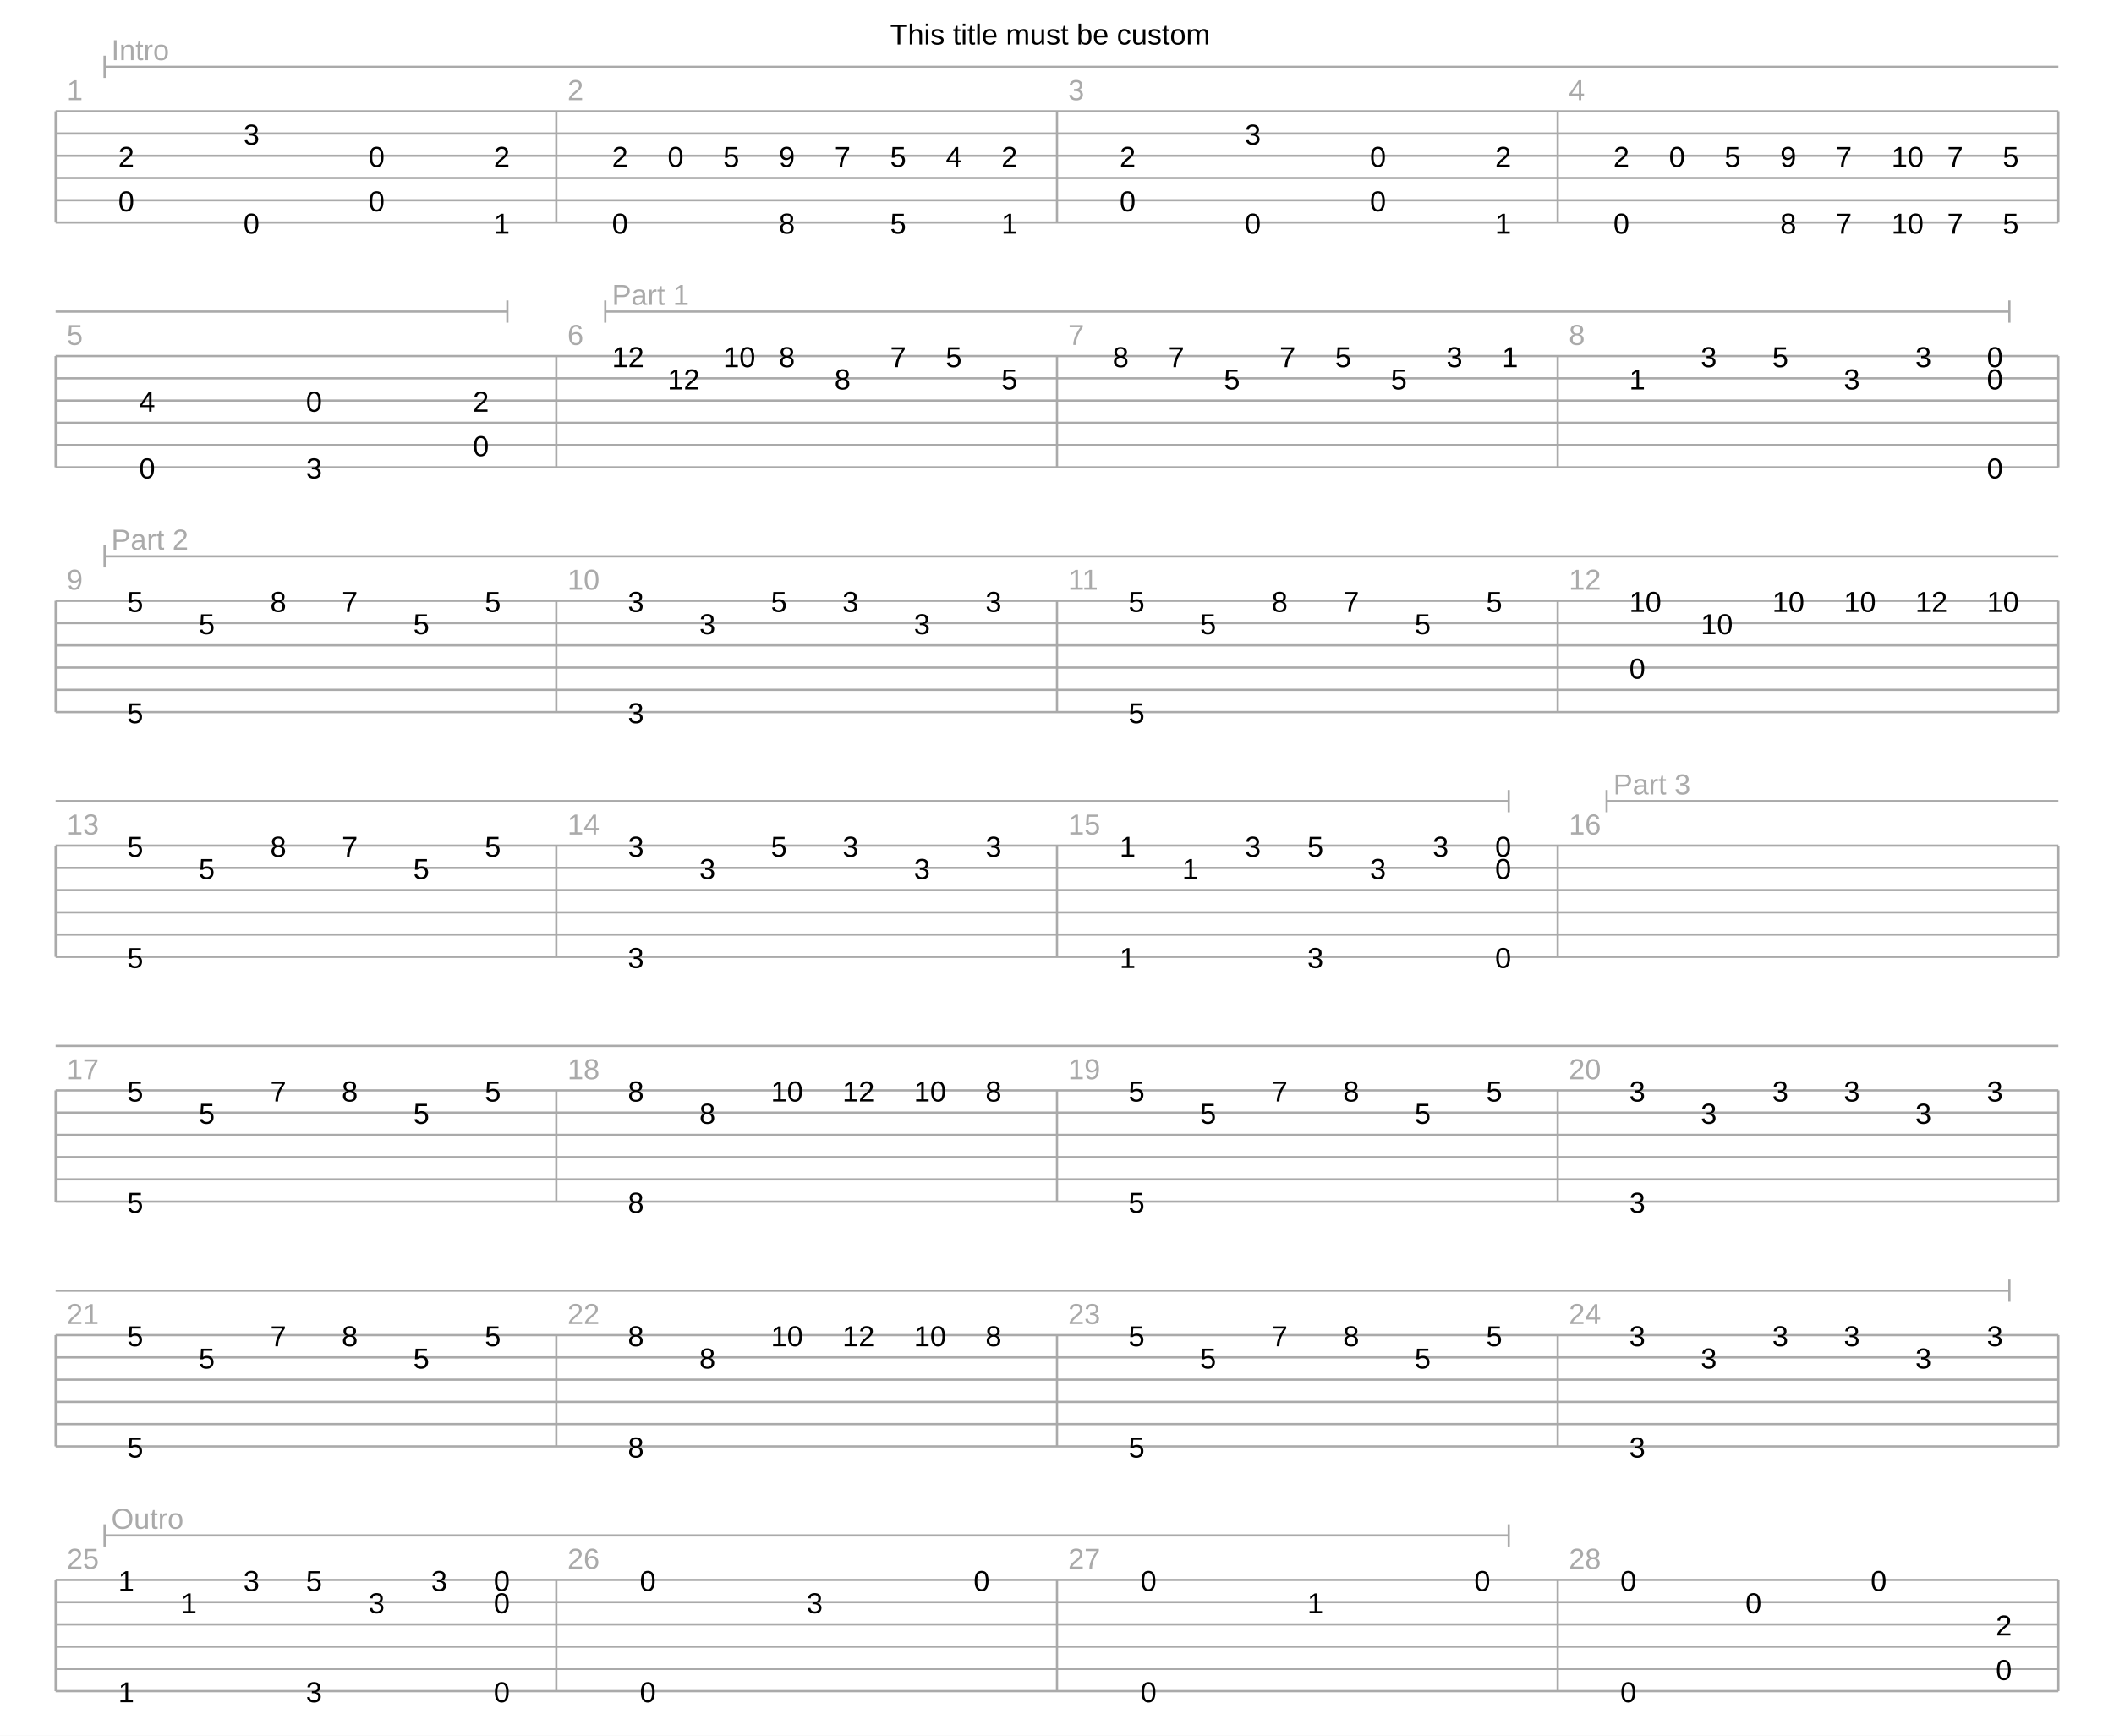
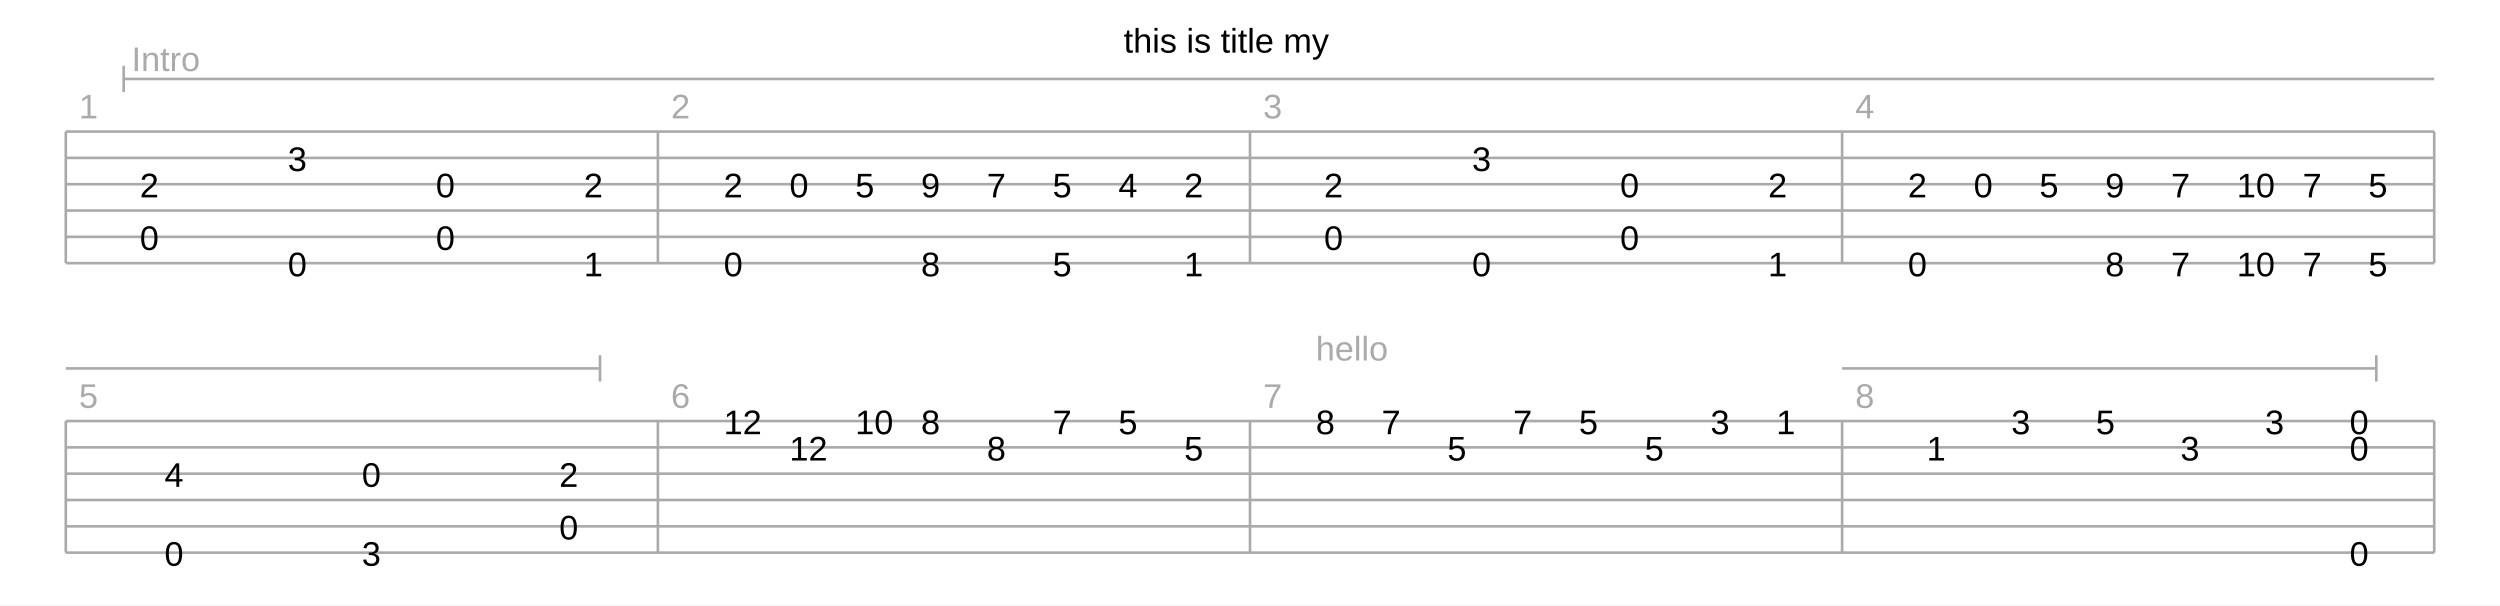
- <svg xmlns="http://www.w3.org/2000/svg" baseProfile="full" height="780" version="1.1" width="950">
+ <svg xmlns="http://www.w3.org/2000/svg" baseProfile="full" height="230" version="1.1" width="950">
  <defs />
  <rect fill="white" height="100%" width="100%" x="0" y="0" />
  <line stroke="rgb(170,170,170)" x1="25" x2="925" y1="50" y2="50" />
  <line stroke="rgb(170,170,170)" x1="25" x2="925" y1="60" y2="60" />
  <line stroke="rgb(170,170,170)" x1="25" x2="925" y1="70" y2="70" />
  <line stroke="rgb(170,170,170)" x1="25" x2="925" y1="80" y2="80" />
  <line stroke="rgb(170,170,170)" x1="25" x2="925" y1="90" y2="90" />
  <line stroke="rgb(170,170,170)" x1="25" x2="925" y1="100" y2="100" />
  <line stroke="rgb(170,170,170)" x1="25" x2="25" y1="50" y2="100" />
  <line stroke="rgb(170,170,170)" x1="250" x2="250" y1="50" y2="100" />
  <line stroke="rgb(170,170,170)" x1="475" x2="475" y1="50" y2="100" />
  <line stroke="rgb(170,170,170)" x1="700" x2="700" y1="50" y2="100" />
  <line stroke="rgb(170,170,170)" x1="925" x2="925" y1="50" y2="100" />
  <line stroke="rgb(170,170,170)" x1="25" x2="925" y1="160" y2="160" />
  <line stroke="rgb(170,170,170)" x1="25" x2="925" y1="170" y2="170" />
  <line stroke="rgb(170,170,170)" x1="25" x2="925" y1="180" y2="180" />
  <line stroke="rgb(170,170,170)" x1="25" x2="925" y1="190" y2="190" />
  <line stroke="rgb(170,170,170)" x1="25" x2="925" y1="200" y2="200" />
  <line stroke="rgb(170,170,170)" x1="25" x2="925" y1="210" y2="210" />
  <line stroke="rgb(170,170,170)" x1="25" x2="25" y1="160" y2="210" />
  <line stroke="rgb(170,170,170)" x1="250" x2="250" y1="160" y2="210" />
  <line stroke="rgb(170,170,170)" x1="475" x2="475" y1="160" y2="210" />
  <line stroke="rgb(170,170,170)" x1="700" x2="700" y1="160" y2="210" />
  <line stroke="rgb(170,170,170)" x1="925" x2="925" y1="160" y2="210" />
-   <line stroke="rgb(170,170,170)" x1="25" x2="925" y1="270" y2="270" />
-   <line stroke="rgb(170,170,170)" x1="25" x2="925" y1="280" y2="280" />
-   <line stroke="rgb(170,170,170)" x1="25" x2="925" y1="290" y2="290" />
-   <line stroke="rgb(170,170,170)" x1="25" x2="925" y1="300" y2="300" />
-   <line stroke="rgb(170,170,170)" x1="25" x2="925" y1="310" y2="310" />
-   <line stroke="rgb(170,170,170)" x1="25" x2="925" y1="320" y2="320" />
-   <line stroke="rgb(170,170,170)" x1="25" x2="25" y1="270" y2="320" />
-   <line stroke="rgb(170,170,170)" x1="250" x2="250" y1="270" y2="320" />
-   <line stroke="rgb(170,170,170)" x1="475" x2="475" y1="270" y2="320" />
-   <line stroke="rgb(170,170,170)" x1="700" x2="700" y1="270" y2="320" />
-   <line stroke="rgb(170,170,170)" x1="925" x2="925" y1="270" y2="320" />
-   <line stroke="rgb(170,170,170)" x1="25" x2="925" y1="380" y2="380" />
-   <line stroke="rgb(170,170,170)" x1="25" x2="925" y1="390" y2="390" />
-   <line stroke="rgb(170,170,170)" x1="25" x2="925" y1="400" y2="400" />
-   <line stroke="rgb(170,170,170)" x1="25" x2="925" y1="410" y2="410" />
-   <line stroke="rgb(170,170,170)" x1="25" x2="925" y1="420" y2="420" />
-   <line stroke="rgb(170,170,170)" x1="25" x2="925" y1="430" y2="430" />
-   <line stroke="rgb(170,170,170)" x1="25" x2="25" y1="380" y2="430" />
-   <line stroke="rgb(170,170,170)" x1="250" x2="250" y1="380" y2="430" />
-   <line stroke="rgb(170,170,170)" x1="475" x2="475" y1="380" y2="430" />
-   <line stroke="rgb(170,170,170)" x1="700" x2="700" y1="380" y2="430" />
-   <line stroke="rgb(170,170,170)" x1="925" x2="925" y1="380" y2="430" />
-   <line stroke="rgb(170,170,170)" x1="25" x2="925" y1="490" y2="490" />
-   <line stroke="rgb(170,170,170)" x1="25" x2="925" y1="500" y2="500" />
-   <line stroke="rgb(170,170,170)" x1="25" x2="925" y1="510" y2="510" />
-   <line stroke="rgb(170,170,170)" x1="25" x2="925" y1="520" y2="520" />
-   <line stroke="rgb(170,170,170)" x1="25" x2="925" y1="530" y2="530" />
-   <line stroke="rgb(170,170,170)" x1="25" x2="925" y1="540" y2="540" />
-   <line stroke="rgb(170,170,170)" x1="25" x2="25" y1="490" y2="540" />
-   <line stroke="rgb(170,170,170)" x1="250" x2="250" y1="490" y2="540" />
-   <line stroke="rgb(170,170,170)" x1="475" x2="475" y1="490" y2="540" />
-   <line stroke="rgb(170,170,170)" x1="700" x2="700" y1="490" y2="540" />
-   <line stroke="rgb(170,170,170)" x1="925" x2="925" y1="490" y2="540" />
-   <line stroke="rgb(170,170,170)" x1="25" x2="925" y1="600" y2="600" />
-   <line stroke="rgb(170,170,170)" x1="25" x2="925" y1="610" y2="610" />
-   <line stroke="rgb(170,170,170)" x1="25" x2="925" y1="620" y2="620" />
-   <line stroke="rgb(170,170,170)" x1="25" x2="925" y1="630" y2="630" />
-   <line stroke="rgb(170,170,170)" x1="25" x2="925" y1="640" y2="640" />
-   <line stroke="rgb(170,170,170)" x1="25" x2="925" y1="650" y2="650" />
-   <line stroke="rgb(170,170,170)" x1="25" x2="25" y1="600" y2="650" />
-   <line stroke="rgb(170,170,170)" x1="250" x2="250" y1="600" y2="650" />
-   <line stroke="rgb(170,170,170)" x1="475" x2="475" y1="600" y2="650" />
-   <line stroke="rgb(170,170,170)" x1="700" x2="700" y1="600" y2="650" />
-   <line stroke="rgb(170,170,170)" x1="925" x2="925" y1="600" y2="650" />
-   <line stroke="rgb(170,170,170)" x1="25" x2="925" y1="710" y2="710" />
-   <line stroke="rgb(170,170,170)" x1="25" x2="925" y1="720" y2="720" />
-   <line stroke="rgb(170,170,170)" x1="25" x2="925" y1="730" y2="730" />
-   <line stroke="rgb(170,170,170)" x1="25" x2="925" y1="740" y2="740" />
-   <line stroke="rgb(170,170,170)" x1="25" x2="925" y1="750" y2="750" />
-   <line stroke="rgb(170,170,170)" x1="25" x2="925" y1="760" y2="760" />
-   <line stroke="rgb(170,170,170)" x1="25" x2="25" y1="710" y2="760" />
-   <line stroke="rgb(170,170,170)" x1="250" x2="250" y1="710" y2="760" />
-   <line stroke="rgb(170,170,170)" x1="475" x2="475" y1="710" y2="760" />
-   <line stroke="rgb(170,170,170)" x1="700" x2="700" y1="710" y2="760" />
-   <line stroke="rgb(170,170,170)" x1="925" x2="925" y1="710" y2="760" />
  <text fill="rgb(170,170,170)" style="font-size:13px; font-family:Arial" x="30" y="45">1</text>
  <text fill="rgb(170,170,170)" style="font-size:13px; font-family:Arial" x="255" y="45">2</text>
  <text fill="rgb(170,170,170)" style="font-size:13px; font-family:Arial" x="480" y="45">3</text>
  <text fill="rgb(170,170,170)" style="font-size:13px; font-family:Arial" x="705" y="45">4</text>
  <text fill="rgb(170,170,170)" style="font-size:13px; font-family:Arial" x="30" y="155">5</text>
  <text fill="rgb(170,170,170)" style="font-size:13px; font-family:Arial" x="255" y="155">6</text>
  <text fill="rgb(170,170,170)" style="font-size:13px; font-family:Arial" x="480" y="155">7</text>
  <text fill="rgb(170,170,170)" style="font-size:13px; font-family:Arial" x="705" y="155">8</text>
-   <text fill="rgb(170,170,170)" style="font-size:13px; font-family:Arial" x="30" y="265">9</text>
-   <text fill="rgb(170,170,170)" style="font-size:13px; font-family:Arial" x="255" y="265">10</text>
-   <text fill="rgb(170,170,170)" style="font-size:13px; font-family:Arial" x="480" y="265">11</text>
-   <text fill="rgb(170,170,170)" style="font-size:13px; font-family:Arial" x="705" y="265">12</text>
-   <text fill="rgb(170,170,170)" style="font-size:13px; font-family:Arial" x="30" y="375">13</text>
-   <text fill="rgb(170,170,170)" style="font-size:13px; font-family:Arial" x="255" y="375">14</text>
-   <text fill="rgb(170,170,170)" style="font-size:13px; font-family:Arial" x="480" y="375">15</text>
-   <text fill="rgb(170,170,170)" style="font-size:13px; font-family:Arial" x="705" y="375">16</text>
-   <text fill="rgb(170,170,170)" style="font-size:13px; font-family:Arial" x="30" y="485">17</text>
-   <text fill="rgb(170,170,170)" style="font-size:13px; font-family:Arial" x="255" y="485">18</text>
-   <text fill="rgb(170,170,170)" style="font-size:13px; font-family:Arial" x="480" y="485">19</text>
-   <text fill="rgb(170,170,170)" style="font-size:13px; font-family:Arial" x="705" y="485">20</text>
-   <text fill="rgb(170,170,170)" style="font-size:13px; font-family:Arial" x="30" y="595">21</text>
-   <text fill="rgb(170,170,170)" style="font-size:13px; font-family:Arial" x="255" y="595">22</text>
-   <text fill="rgb(170,170,170)" style="font-size:13px; font-family:Arial" x="480" y="595">23</text>
-   <text fill="rgb(170,170,170)" style="font-size:13px; font-family:Arial" x="705" y="595">24</text>
-   <text fill="rgb(170,170,170)" style="font-size:13px; font-family:Arial" x="30" y="705">25</text>
-   <text fill="rgb(170,170,170)" style="font-size:13px; font-family:Arial" x="255" y="705">26</text>
-   <text fill="rgb(170,170,170)" style="font-size:13px; font-family:Arial" x="480" y="705">27</text>
-   <text fill="rgb(170,170,170)" style="font-size:13px; font-family:Arial" x="705" y="705">28</text>
  <text fill="black" style="font-size:13px; font-family:Arial" x="53.125" y="95">0</text>
  <text fill="black" style="font-size:13px; font-family:Arial" x="53.125" y="75">2</text>
  <text fill="black" style="font-size:13px; font-family:Arial" x="109.375" y="65">3</text>
  <text fill="black" style="font-size:13px; font-family:Arial" x="109.375" y="105">0</text>
  <text fill="black" style="font-size:13px; font-family:Arial" x="165.625" y="75">0</text>
  <text fill="black" style="font-size:13px; font-family:Arial" x="165.625" y="95">0</text>
  <text fill="black" style="font-size:13px; font-family:Arial" x="221.875" y="75">2</text>
  <text fill="black" style="font-size:13px; font-family:Arial" x="221.875" y="105">1</text>
  <text fill="black" style="font-size:13px; font-family:Arial" x="275.0" y="75">2</text>
  <text fill="black" style="font-size:13px; font-family:Arial" x="275.0" y="105">0</text>
  <text fill="black" style="font-size:13px; font-family:Arial" x="300.0" y="75">0</text>
  <text fill="black" style="font-size:13px; font-family:Arial" x="325.0" y="75">5</text>
  <text fill="black" style="font-size:13px; font-family:Arial" x="350.0" y="75">9</text>
  <text fill="black" style="font-size:13px; font-family:Arial" x="350.0" y="105">8</text>
  <text fill="black" style="font-size:13px; font-family:Arial" x="375.0" y="75">7</text>
  <text fill="black" style="font-size:13px; font-family:Arial" x="400.0" y="75">5</text>
  <text fill="black" style="font-size:13px; font-family:Arial" x="400.0" y="105">5</text>
  <text fill="black" style="font-size:13px; font-family:Arial" x="425.0" y="75">4</text>
  <text fill="black" style="font-size:13px; font-family:Arial" x="450.0" y="75">2</text>
  <text fill="black" style="font-size:13px; font-family:Arial" x="450.0" y="105">1</text>
  <text fill="black" style="font-size:13px; font-family:Arial" x="503.125" y="95">0</text>
  <text fill="black" style="font-size:13px; font-family:Arial" x="503.125" y="75">2</text>
  <text fill="black" style="font-size:13px; font-family:Arial" x="559.375" y="65">3</text>
  <text fill="black" style="font-size:13px; font-family:Arial" x="559.375" y="105">0</text>
  <text fill="black" style="font-size:13px; font-family:Arial" x="615.625" y="75">0</text>
  <text fill="black" style="font-size:13px; font-family:Arial" x="615.625" y="95">0</text>
  <text fill="black" style="font-size:13px; font-family:Arial" x="671.875" y="75">2</text>
  <text fill="black" style="font-size:13px; font-family:Arial" x="671.875" y="105">1</text>
  <text fill="black" style="font-size:13px; font-family:Arial" x="725.0" y="75">2</text>
  <text fill="black" style="font-size:13px; font-family:Arial" x="725.0" y="105">0</text>
  <text fill="black" style="font-size:13px; font-family:Arial" x="750.0" y="75">0</text>
  <text fill="black" style="font-size:13px; font-family:Arial" x="775.0" y="75">5</text>
  <text fill="black" style="font-size:13px; font-family:Arial" x="800.0" y="75">9</text>
  <text fill="black" style="font-size:13px; font-family:Arial" x="800.0" y="105">8</text>
  <text fill="black" style="font-size:13px; font-family:Arial" x="825.0" y="75">7</text>
  <text fill="black" style="font-size:13px; font-family:Arial" x="825.0" y="105">7</text>
  <text fill="black" style="font-size:13px; font-family:Arial" x="850.0" y="75">10</text>
  <text fill="black" style="font-size:13px; font-family:Arial" x="850.0" y="105">10</text>
  <text fill="black" style="font-size:13px; font-family:Arial" x="875.0" y="75">7</text>
  <text fill="black" style="font-size:13px; font-family:Arial" x="875.0" y="105">7</text>
  <text fill="black" style="font-size:13px; font-family:Arial" x="900.0" y="75">5</text>
  <text fill="black" style="font-size:13px; font-family:Arial" x="900.0" y="105">5</text>
  <text fill="black" style="font-size:13px; font-family:Arial" x="62.5" y="185">4</text>
  <text fill="black" style="font-size:13px; font-family:Arial" x="62.5" y="215">0</text>
  <text fill="black" style="font-size:13px; font-family:Arial" x="137.5" y="185">0</text>
  <text fill="black" style="font-size:13px; font-family:Arial" x="137.5" y="215">3</text>
  <text fill="black" style="font-size:13px; font-family:Arial" x="212.5" y="185">2</text>
  <text fill="black" style="font-size:13px; font-family:Arial" x="212.5" y="205">0</text>
  <text fill="black" style="font-size:13px; font-family:Arial" x="275.0" y="165">12</text>
  <text fill="black" style="font-size:13px; font-family:Arial" x="300.0" y="175">12</text>
  <text fill="black" style="font-size:13px; font-family:Arial" x="325.0" y="165">10</text>
  <text fill="black" style="font-size:13px; font-family:Arial" x="350.0" y="165">8</text>
  <text fill="black" style="font-size:13px; font-family:Arial" x="375.0" y="175">8</text>
  <text fill="black" style="font-size:13px; font-family:Arial" x="400.0" y="165">7</text>
  <text fill="black" style="font-size:13px; font-family:Arial" x="425.0" y="165">5</text>
  <text fill="black" style="font-size:13px; font-family:Arial" x="450.0" y="175">5</text>
  <text fill="black" style="font-size:13px; font-family:Arial" x="500.0" y="165">8</text>
  <text fill="black" style="font-size:13px; font-family:Arial" x="525.0" y="165">7</text>
  <text fill="black" style="font-size:13px; font-family:Arial" x="550.0" y="175">5</text>
  <text fill="black" style="font-size:13px; font-family:Arial" x="575.0" y="165">7</text>
  <text fill="black" style="font-size:13px; font-family:Arial" x="600.0" y="165">5</text>
  <text fill="black" style="font-size:13px; font-family:Arial" x="625.0" y="175">5</text>
  <text fill="black" style="font-size:13px; font-family:Arial" x="650.0" y="165">3</text>
  <text fill="black" style="font-size:13px; font-family:Arial" x="675.0" y="165">1</text>
  <text fill="black" style="font-size:13px; font-family:Arial" x="732.143" y="175">1</text>
  <text fill="black" style="font-size:13px; font-family:Arial" x="764.286" y="165">3</text>
  <text fill="black" style="font-size:13px; font-family:Arial" x="796.429" y="165">5</text>
  <text fill="black" style="font-size:13px; font-family:Arial" x="828.571" y="175">3</text>
  <text fill="black" style="font-size:13px; font-family:Arial" x="860.714" y="165">3</text>
  <text fill="black" style="font-size:13px; font-family:Arial" x="892.857" y="165">0</text>
  <text fill="black" style="font-size:13px; font-family:Arial" x="892.857" y="175">0</text>
  <text fill="black" style="font-size:13px; font-family:Arial" x="892.857" y="215">0</text>
-   <text fill="black" style="font-size:13px; font-family:Arial" x="57.143" y="275">5</text>
-   <text fill="black" style="font-size:13px; font-family:Arial" x="57.143" y="325">5</text>
-   <text fill="black" style="font-size:13px; font-family:Arial" x="89.286" y="285">5</text>
-   <text fill="black" style="font-size:13px; font-family:Arial" x="121.429" y="275">8</text>
-   <text fill="black" style="font-size:13px; font-family:Arial" x="153.571" y="275">7</text>
-   <text fill="black" style="font-size:13px; font-family:Arial" x="185.714" y="285">5</text>
-   <text fill="black" style="font-size:13px; font-family:Arial" x="217.857" y="275">5</text>
-   <text fill="black" style="font-size:13px; font-family:Arial" x="282.143" y="275">3</text>
-   <text fill="black" style="font-size:13px; font-family:Arial" x="282.143" y="325">3</text>
-   <text fill="black" style="font-size:13px; font-family:Arial" x="314.286" y="285">3</text>
-   <text fill="black" style="font-size:13px; font-family:Arial" x="346.429" y="275">5</text>
-   <text fill="black" style="font-size:13px; font-family:Arial" x="378.571" y="275">3</text>
-   <text fill="black" style="font-size:13px; font-family:Arial" x="410.714" y="285">3</text>
-   <text fill="black" style="font-size:13px; font-family:Arial" x="442.857" y="275">3</text>
-   <text fill="black" style="font-size:13px; font-family:Arial" x="507.143" y="275">5</text>
-   <text fill="black" style="font-size:13px; font-family:Arial" x="507.143" y="325">5</text>
-   <text fill="black" style="font-size:13px; font-family:Arial" x="539.286" y="285">5</text>
-   <text fill="black" style="font-size:13px; font-family:Arial" x="571.429" y="275">8</text>
-   <text fill="black" style="font-size:13px; font-family:Arial" x="603.571" y="275">7</text>
-   <text fill="black" style="font-size:13px; font-family:Arial" x="635.714" y="285">5</text>
-   <text fill="black" style="font-size:13px; font-family:Arial" x="667.857" y="275">5</text>
-   <text fill="black" style="font-size:13px; font-family:Arial" x="732.143" y="275">10</text>
-   <text fill="black" style="font-size:13px; font-family:Arial" x="732.143" y="305">0</text>
-   <text fill="black" style="font-size:13px; font-family:Arial" x="764.286" y="285">10</text>
-   <text fill="black" style="font-size:13px; font-family:Arial" x="796.429" y="275">10</text>
-   <text fill="black" style="font-size:13px; font-family:Arial" x="828.571" y="275">10</text>
-   <text fill="black" style="font-size:13px; font-family:Arial" x="860.714" y="275">12</text>
-   <text fill="black" style="font-size:13px; font-family:Arial" x="892.857" y="275">10</text>
-   <text fill="black" style="font-size:13px; font-family:Arial" x="57.143" y="385">5</text>
-   <text fill="black" style="font-size:13px; font-family:Arial" x="57.143" y="435">5</text>
-   <text fill="black" style="font-size:13px; font-family:Arial" x="89.286" y="395">5</text>
-   <text fill="black" style="font-size:13px; font-family:Arial" x="121.429" y="385">8</text>
-   <text fill="black" style="font-size:13px; font-family:Arial" x="153.571" y="385">7</text>
-   <text fill="black" style="font-size:13px; font-family:Arial" x="185.714" y="395">5</text>
-   <text fill="black" style="font-size:13px; font-family:Arial" x="217.857" y="385">5</text>
-   <text fill="black" style="font-size:13px; font-family:Arial" x="282.143" y="385">3</text>
-   <text fill="black" style="font-size:13px; font-family:Arial" x="282.143" y="435">3</text>
-   <text fill="black" style="font-size:13px; font-family:Arial" x="314.286" y="395">3</text>
-   <text fill="black" style="font-size:13px; font-family:Arial" x="346.429" y="385">5</text>
-   <text fill="black" style="font-size:13px; font-family:Arial" x="378.571" y="385">3</text>
-   <text fill="black" style="font-size:13px; font-family:Arial" x="410.714" y="395">3</text>
-   <text fill="black" style="font-size:13px; font-family:Arial" x="442.857" y="385">3</text>
-   <text fill="black" style="font-size:13px; font-family:Arial" x="503.125" y="385">1</text>
-   <text fill="black" style="font-size:13px; font-family:Arial" x="503.125" y="435">1</text>
-   <text fill="black" style="font-size:13px; font-family:Arial" x="531.25" y="395">1</text>
-   <text fill="black" style="font-size:13px; font-family:Arial" x="559.375" y="385">3</text>
-   <text fill="black" style="font-size:13px; font-family:Arial" x="587.5" y="435">3</text>
-   <text fill="black" style="font-size:13px; font-family:Arial" x="587.5" y="385">5</text>
-   <text fill="black" style="font-size:13px; font-family:Arial" x="615.625" y="395">3</text>
-   <text fill="black" style="font-size:13px; font-family:Arial" x="643.75" y="385">3</text>
-   <text fill="black" style="font-size:13px; font-family:Arial" x="671.875" y="385">0</text>
-   <text fill="black" style="font-size:13px; font-family:Arial" x="671.875" y="395">0</text>
-   <text fill="black" style="font-size:13px; font-family:Arial" x="671.875" y="435">0</text>
-   <text fill="black" style="font-size:13px; font-family:Arial" x="57.143" y="495">5</text>
-   <text fill="black" style="font-size:13px; font-family:Arial" x="57.143" y="545">5</text>
-   <text fill="black" style="font-size:13px; font-family:Arial" x="89.286" y="505">5</text>
-   <text fill="black" style="font-size:13px; font-family:Arial" x="121.429" y="495">7</text>
-   <text fill="black" style="font-size:13px; font-family:Arial" x="153.571" y="495">8</text>
-   <text fill="black" style="font-size:13px; font-family:Arial" x="185.714" y="505">5</text>
-   <text fill="black" style="font-size:13px; font-family:Arial" x="217.857" y="495">5</text>
-   <text fill="black" style="font-size:13px; font-family:Arial" x="282.143" y="495">8</text>
-   <text fill="black" style="font-size:13px; font-family:Arial" x="282.143" y="545">8</text>
-   <text fill="black" style="font-size:13px; font-family:Arial" x="314.286" y="505">8</text>
-   <text fill="black" style="font-size:13px; font-family:Arial" x="346.429" y="495">10</text>
-   <text fill="black" style="font-size:13px; font-family:Arial" x="378.571" y="495">12</text>
-   <text fill="black" style="font-size:13px; font-family:Arial" x="410.714" y="495">10</text>
-   <text fill="black" style="font-size:13px; font-family:Arial" x="442.857" y="495">8</text>
-   <text fill="black" style="font-size:13px; font-family:Arial" x="507.143" y="495">5</text>
-   <text fill="black" style="font-size:13px; font-family:Arial" x="507.143" y="545">5</text>
-   <text fill="black" style="font-size:13px; font-family:Arial" x="539.286" y="505">5</text>
-   <text fill="black" style="font-size:13px; font-family:Arial" x="571.429" y="495">7</text>
-   <text fill="black" style="font-size:13px; font-family:Arial" x="603.571" y="495">8</text>
-   <text fill="black" style="font-size:13px; font-family:Arial" x="635.714" y="505">5</text>
-   <text fill="black" style="font-size:13px; font-family:Arial" x="667.857" y="495">5</text>
-   <text fill="black" style="font-size:13px; font-family:Arial" x="732.143" y="495">3</text>
-   <text fill="black" style="font-size:13px; font-family:Arial" x="732.143" y="545">3</text>
-   <text fill="black" style="font-size:13px; font-family:Arial" x="764.286" y="505">3</text>
-   <text fill="black" style="font-size:13px; font-family:Arial" x="796.429" y="495">3</text>
-   <text fill="black" style="font-size:13px; font-family:Arial" x="828.571" y="495">3</text>
-   <text fill="black" style="font-size:13px; font-family:Arial" x="860.714" y="505">3</text>
-   <text fill="black" style="font-size:13px; font-family:Arial" x="892.857" y="495">3</text>
-   <text fill="black" style="font-size:13px; font-family:Arial" x="57.143" y="605">5</text>
-   <text fill="black" style="font-size:13px; font-family:Arial" x="57.143" y="655">5</text>
-   <text fill="black" style="font-size:13px; font-family:Arial" x="89.286" y="615">5</text>
-   <text fill="black" style="font-size:13px; font-family:Arial" x="121.429" y="605">7</text>
-   <text fill="black" style="font-size:13px; font-family:Arial" x="153.571" y="605">8</text>
-   <text fill="black" style="font-size:13px; font-family:Arial" x="185.714" y="615">5</text>
-   <text fill="black" style="font-size:13px; font-family:Arial" x="217.857" y="605">5</text>
-   <text fill="black" style="font-size:13px; font-family:Arial" x="282.143" y="605">8</text>
-   <text fill="black" style="font-size:13px; font-family:Arial" x="282.143" y="655">8</text>
-   <text fill="black" style="font-size:13px; font-family:Arial" x="314.286" y="615">8</text>
-   <text fill="black" style="font-size:13px; font-family:Arial" x="346.429" y="605">10</text>
-   <text fill="black" style="font-size:13px; font-family:Arial" x="378.571" y="605">12</text>
-   <text fill="black" style="font-size:13px; font-family:Arial" x="410.714" y="605">10</text>
-   <text fill="black" style="font-size:13px; font-family:Arial" x="442.857" y="605">8</text>
-   <text fill="black" style="font-size:13px; font-family:Arial" x="507.143" y="605">5</text>
-   <text fill="black" style="font-size:13px; font-family:Arial" x="507.143" y="655">5</text>
-   <text fill="black" style="font-size:13px; font-family:Arial" x="539.286" y="615">5</text>
-   <text fill="black" style="font-size:13px; font-family:Arial" x="571.429" y="605">7</text>
-   <text fill="black" style="font-size:13px; font-family:Arial" x="603.571" y="605">8</text>
-   <text fill="black" style="font-size:13px; font-family:Arial" x="635.714" y="615">5</text>
-   <text fill="black" style="font-size:13px; font-family:Arial" x="667.857" y="605">5</text>
-   <text fill="black" style="font-size:13px; font-family:Arial" x="732.143" y="605">3</text>
-   <text fill="black" style="font-size:13px; font-family:Arial" x="732.143" y="655">3</text>
-   <text fill="black" style="font-size:13px; font-family:Arial" x="764.286" y="615">3</text>
-   <text fill="black" style="font-size:13px; font-family:Arial" x="796.429" y="605">3</text>
-   <text fill="black" style="font-size:13px; font-family:Arial" x="828.571" y="605">3</text>
-   <text fill="black" style="font-size:13px; font-family:Arial" x="860.714" y="615">3</text>
-   <text fill="black" style="font-size:13px; font-family:Arial" x="892.857" y="605">3</text>
-   <text fill="black" style="font-size:13px; font-family:Arial" x="53.125" y="715">1</text>
-   <text fill="black" style="font-size:13px; font-family:Arial" x="53.125" y="765">1</text>
-   <text fill="black" style="font-size:13px; font-family:Arial" x="81.25" y="725">1</text>
-   <text fill="black" style="font-size:13px; font-family:Arial" x="109.375" y="715">3</text>
-   <text fill="black" style="font-size:13px; font-family:Arial" x="137.5" y="765">3</text>
-   <text fill="black" style="font-size:13px; font-family:Arial" x="137.5" y="715">5</text>
-   <text fill="black" style="font-size:13px; font-family:Arial" x="165.625" y="725">3</text>
-   <text fill="black" style="font-size:13px; font-family:Arial" x="193.75" y="715">3</text>
-   <text fill="black" style="font-size:13px; font-family:Arial" x="221.875" y="715">0</text>
-   <text fill="black" style="font-size:13px; font-family:Arial" x="221.875" y="725">0</text>
-   <text fill="black" style="font-size:13px; font-family:Arial" x="221.875" y="765">0</text>
-   <text fill="black" style="font-size:13px; font-family:Arial" x="287.5" y="715">0</text>
-   <text fill="black" style="font-size:13px; font-family:Arial" x="287.5" y="765">0</text>
-   <text fill="black" style="font-size:13px; font-family:Arial" x="362.5" y="725">3</text>
-   <text fill="black" style="font-size:13px; font-family:Arial" x="437.5" y="715">0</text>
-   <text fill="black" style="font-size:13px; font-family:Arial" x="512.5" y="715">0</text>
-   <text fill="black" style="font-size:13px; font-family:Arial" x="512.5" y="765">0</text>
-   <text fill="black" style="font-size:13px; font-family:Arial" x="587.5" y="725">1</text>
-   <text fill="black" style="font-size:13px; font-family:Arial" x="662.5" y="715">0</text>
-   <text fill="black" style="font-size:13px; font-family:Arial" x="728.125" y="715">0</text>
-   <text fill="black" style="font-size:13px; font-family:Arial" x="728.125" y="765">0</text>
-   <text fill="black" style="font-size:13px; font-family:Arial" x="784.375" y="725">0</text>
-   <text fill="black" style="font-size:13px; font-family:Arial" x="840.625" y="715">0</text>
-   <text fill="black" style="font-size:13px; font-family:Arial" x="896.875" y="755">0</text>
-   <text fill="black" style="font-size:13px; font-family:Arial" x="896.875" y="735">2</text>
-   <text fill="black" style="font-size:13px; font-family:Arial" x="400" y="20">This title must be custom</text>
+   <text fill="black" style="font-size:13px; font-family:Arial" x="427" y="20">this is title my</text>
  <text fill="rgb(170,170,170)" style="font-size:13px; font-family:Arial" x="50" y="27"> Intro
</text>
  <text fill="rgb(170,170,170)" style="font-size:13px; font-family:Arial" x="50" y="137">
</text>
-   <text fill="rgb(170,170,170)" style="font-size:13px; font-family:Arial" x="275" y="137"> Part 1
- </text>
-   <text fill="rgb(170,170,170)" style="font-size:13px; font-family:Arial" x="725" y="137">
- </text>
-   <text fill="rgb(170,170,170)" style="font-size:13px; font-family:Arial" x="50" y="247"> Part 2
- </text>
-   <text fill="rgb(170,170,170)" style="font-size:13px; font-family:Arial" x="500" y="357">
- </text>
-   <text fill="rgb(170,170,170)" style="font-size:13px; font-family:Arial" x="725" y="357"> Part 3
- </text>
-   <text fill="rgb(170,170,170)" style="font-size:13px; font-family:Arial" x="725" y="577">
- </text>
-   <text fill="rgb(170,170,170)" style="font-size:13px; font-family:Arial" x="50" y="687"> Outro
+   <text fill="rgb(170,170,170)" style="font-size:13px; font-family:Arial" x="500" y="137"> hello
</text>
  <line stroke="rgb(170,170,170)" x1="47" x2="250" y1="30" y2="30" />
  <line stroke="rgb(170,170,170)" x1="47" x2="47" y1="25" y2="35" />
  <line stroke="rgb(170,170,170)" x1="250" x2="475" y1="30" y2="30" />
  <line stroke="rgb(170,170,170)" x1="475" x2="700" y1="30" y2="30" />
  <line stroke="rgb(170,170,170)" x1="700" x2="925" y1="30" y2="30" />
  <line stroke="rgb(170,170,170)" x1="25" x2="228" y1="140" y2="140" />
  <line stroke="rgb(170,170,170)" x1="228" x2="228" y1="135" y2="145" />
-   <line stroke="rgb(170,170,170)" x1="272" x2="475" y1="140" y2="140" />
-   <line stroke="rgb(170,170,170)" x1="272" x2="272" y1="135" y2="145" />
-   <line stroke="rgb(170,170,170)" x1="475" x2="700" y1="140" y2="140" />
  <line stroke="rgb(170,170,170)" x1="700" x2="903" y1="140" y2="140" />
  <line stroke="rgb(170,170,170)" x1="903" x2="903" y1="135" y2="145" />
-   <line stroke="rgb(170,170,170)" x1="47" x2="250" y1="250" y2="250" />
-   <line stroke="rgb(170,170,170)" x1="47" x2="47" y1="245" y2="255" />
-   <line stroke="rgb(170,170,170)" x1="250" x2="475" y1="250" y2="250" />
-   <line stroke="rgb(170,170,170)" x1="475" x2="700" y1="250" y2="250" />
-   <line stroke="rgb(170,170,170)" x1="700" x2="925" y1="250" y2="250" />
-   <line stroke="rgb(170,170,170)" x1="25" x2="250" y1="360" y2="360" />
-   <line stroke="rgb(170,170,170)" x1="250" x2="475" y1="360" y2="360" />
-   <line stroke="rgb(170,170,170)" x1="475" x2="678" y1="360" y2="360" />
-   <line stroke="rgb(170,170,170)" x1="678" x2="678" y1="355" y2="365" />
-   <line stroke="rgb(170,170,170)" x1="722" x2="925" y1="360" y2="360" />
-   <line stroke="rgb(170,170,170)" x1="722" x2="722" y1="355" y2="365" />
-   <line stroke="rgb(170,170,170)" x1="25" x2="250" y1="470" y2="470" />
-   <line stroke="rgb(170,170,170)" x1="250" x2="475" y1="470" y2="470" />
-   <line stroke="rgb(170,170,170)" x1="475" x2="700" y1="470" y2="470" />
-   <line stroke="rgb(170,170,170)" x1="700" x2="925" y1="470" y2="470" />
-   <line stroke="rgb(170,170,170)" x1="25" x2="250" y1="580" y2="580" />
-   <line stroke="rgb(170,170,170)" x1="250" x2="475" y1="580" y2="580" />
-   <line stroke="rgb(170,170,170)" x1="475" x2="700" y1="580" y2="580" />
-   <line stroke="rgb(170,170,170)" x1="700" x2="903" y1="580" y2="580" />
-   <line stroke="rgb(170,170,170)" x1="903" x2="903" y1="575" y2="585" />
-   <line stroke="rgb(170,170,170)" x1="47" x2="250" y1="690" y2="690" />
-   <line stroke="rgb(170,170,170)" x1="47" x2="47" y1="685" y2="695" />
-   <line stroke="rgb(170,170,170)" x1="250" x2="475" y1="690" y2="690" />
-   <line stroke="rgb(170,170,170)" x1="475" x2="678" y1="690" y2="690" />
-   <line stroke="rgb(170,170,170)" x1="678" x2="678" y1="685" y2="695" />
</svg>
